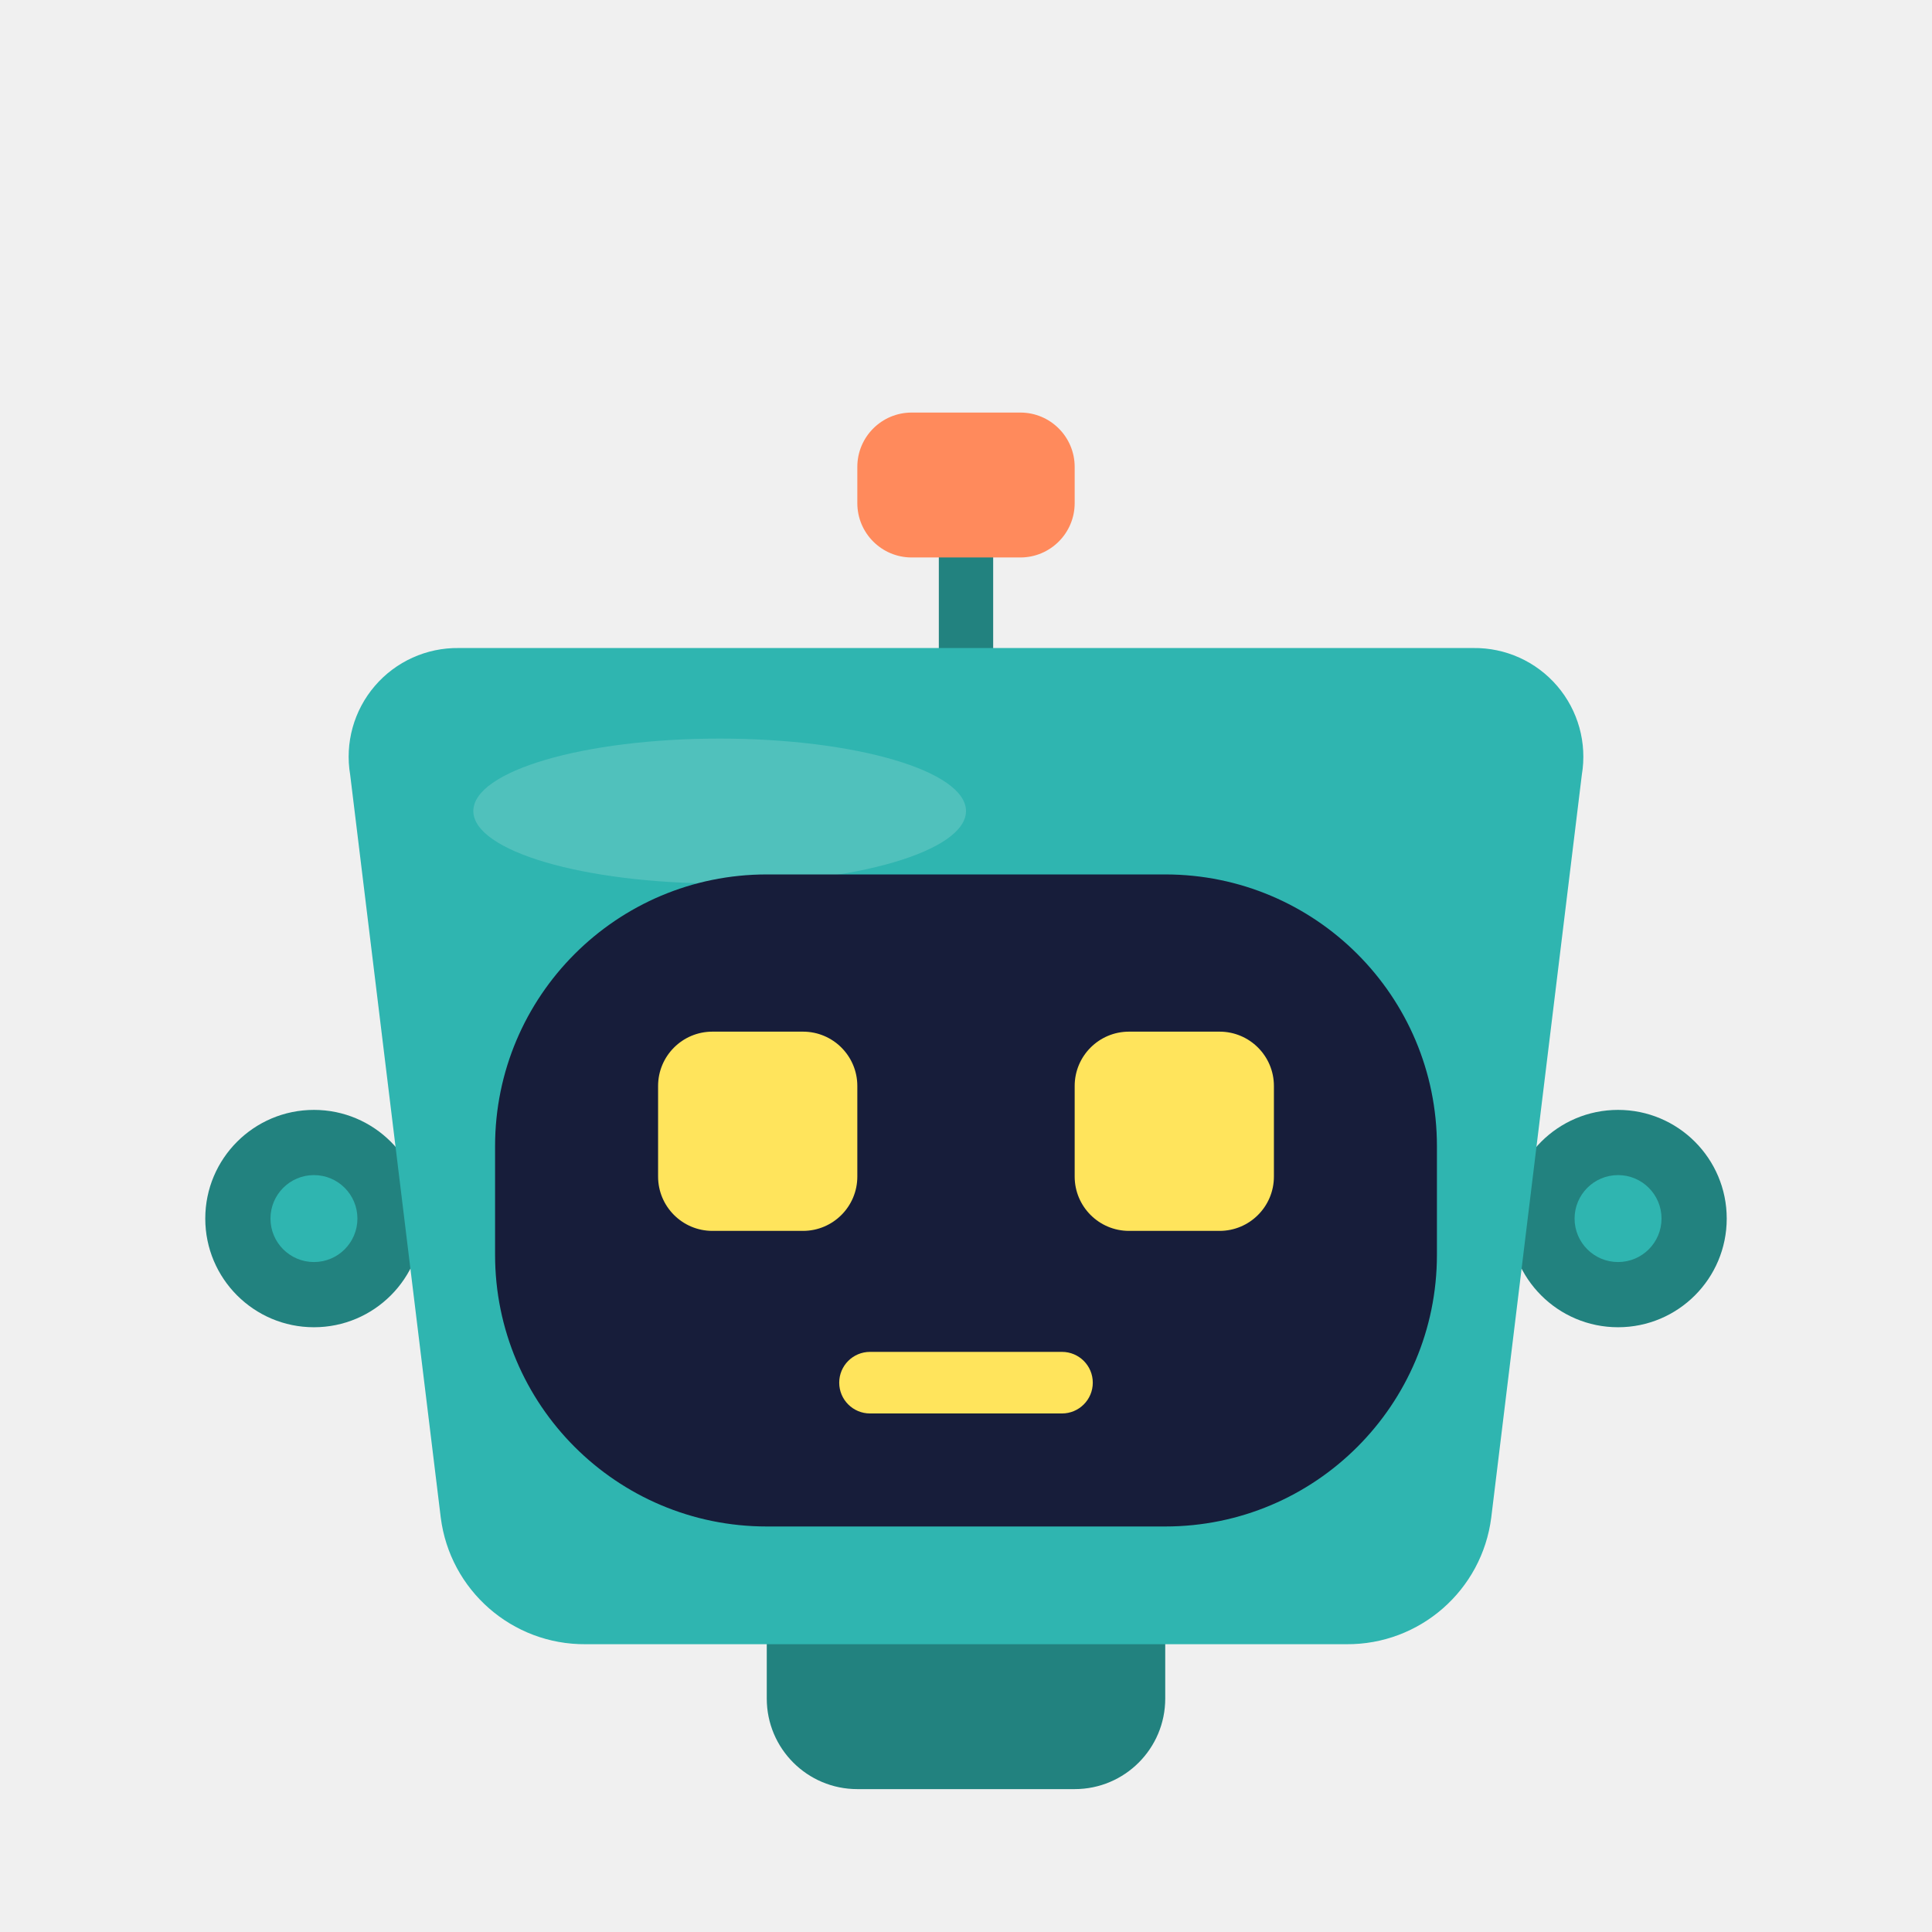
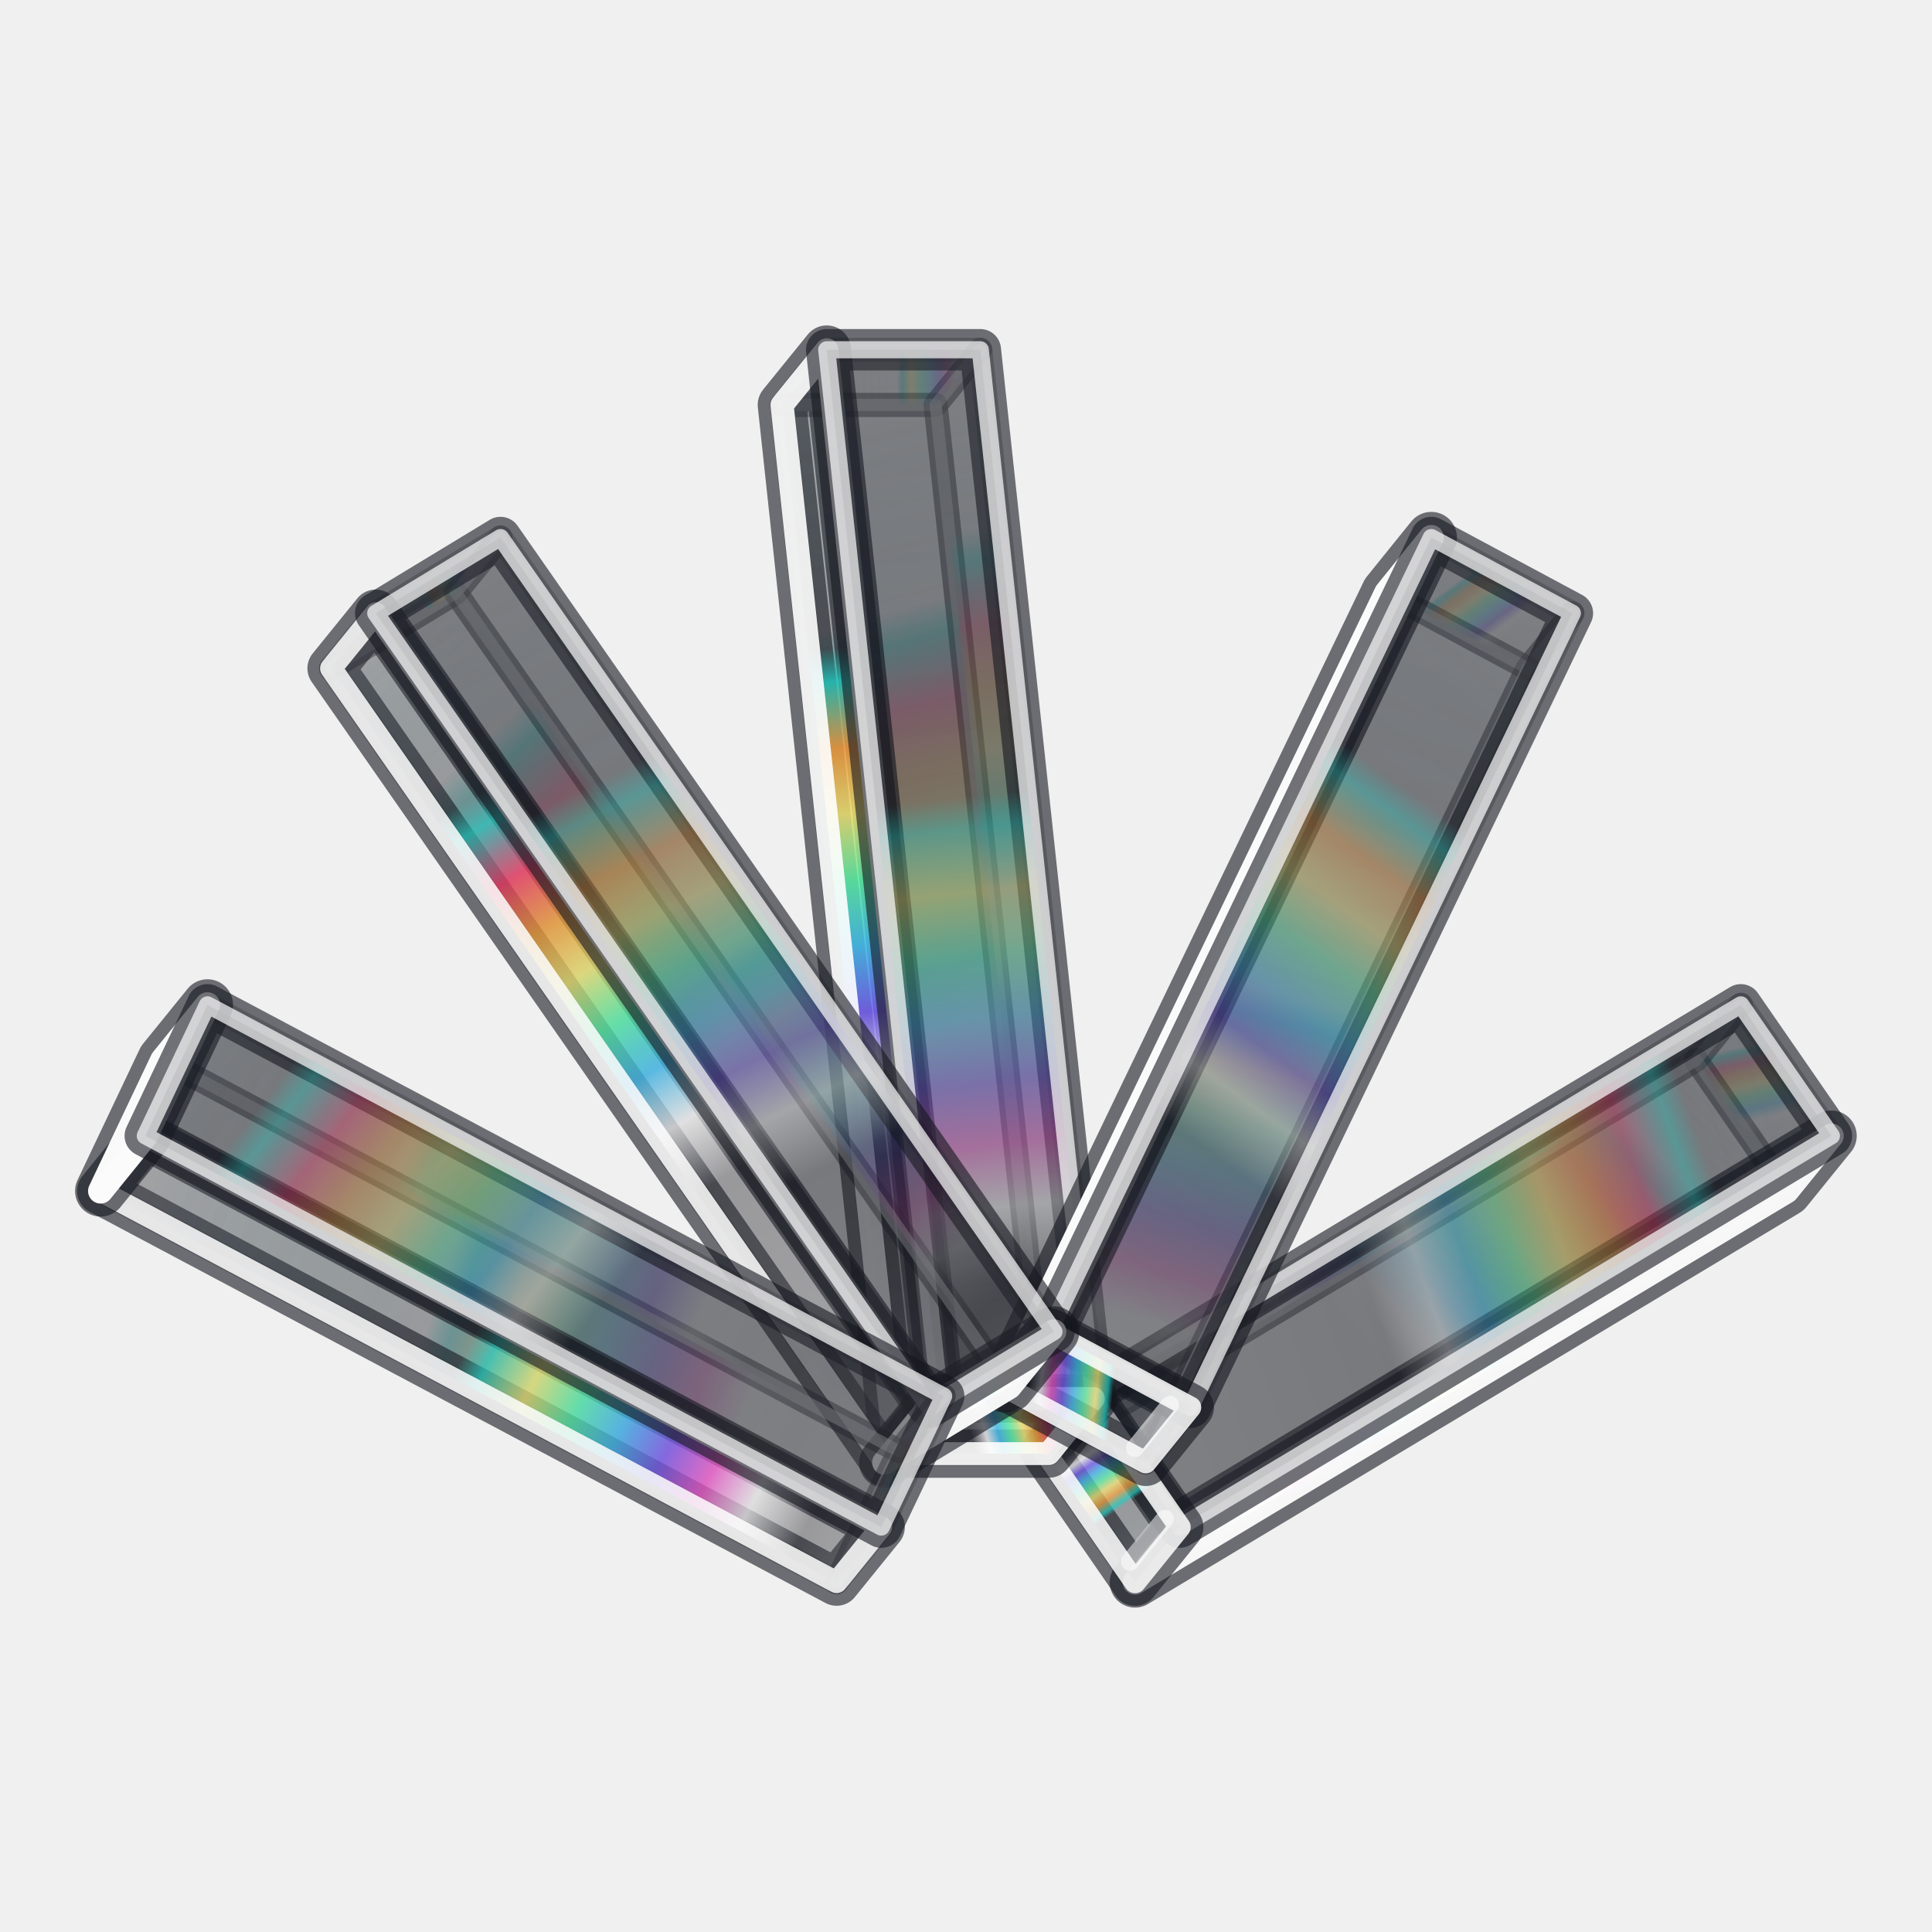
<svg xmlns="http://www.w3.org/2000/svg" viewBox="0 0 96 96" width="96" height="96" role="img">
-   <g transform="translate(48 52) scale(0.9) translate(-48 -48)">
-     <rect x="37" y="75" width="22" height="14" rx="5" fill="#22827f" />
-     <g fill="#22827f">
-       <circle cx="12" cy="57.5" r="6" />
-       <circle cx="84" cy="57.5" r="6" />
-     </g>
-     <g fill="#2fb5b0">
-       <circle cx="12" cy="57.5" r="2.4" />
-       <circle cx="84" cy="57.5" r="2.4" />
-     </g>
-     <path d="M48 27V20" stroke="#22827f" stroke-width="3" stroke-linecap="round" />
-     <rect x="42" y="13" width="12" height="8" rx="3" fill="#ff8a5c" />
-     <g fill="#2fb5b0">
-       <path d="M20 26h56a6 6 0 0 1 6 7l-5 41a8 8 0 0 1-8 7H27a8 8 0 0 1-8-7l-5-41a6 6 0 0 1 6-7Z" />
-     </g>
-     <g fill="#ffffff" opacity="0.16">
-       <ellipse cx="34.4" cy="35" rx="13.6" ry="4" />
-     </g>
-     <rect x="22.0" y="38.5" width="52" height="36" rx="15.0" fill="#171d3a" />
-     <g fill="#ffe45c">
-       <rect x="31" y="47.18" width="11" height="11" rx="3" />
-       <rect x="54" y="47.18" width="11" height="11" rx="3" />
-     </g>
-     <rect x="41" y="64.86" width="14" height="3.4" rx="1.7" fill="#ffe45c" />
-   </g>
+   <defs>
+     <radialGradient id="orb" cx="0.5" cy="0.5" r="0.5">
+       <stop offset="0.55" stop-color="#020206" />
+       <stop offset="0.78" stop-color="#1b2cff" />
+       <stop offset="0.9" stop-color="#8fe6ff" />
+       <stop offset="0.97" stop-color="#ffffff" />
+       <stop offset="1" stop-color="#ffffff" stop-opacity="0" />
+     </radialGradient>
+     <linearGradient id="s0" gradientUnits="userSpaceOnUse" x1="86.50" y1="49.93" x2="88.78" y2="59.18">
+       <stop offset="0" stop-color="#ffffff" stop-opacity="0.04" />
+       <stop offset="0.21" stop-color="#1fd1c6" stop-opacity="0" />
+       <stop offset="0.24" stop-color="#1fd1c6" stop-opacity="0.35" />
+       <stop offset="0.30" stop-color="#ff3d6e" stop-opacity="0.35" />
+       <stop offset="0.36" stop-color="#ffa53d" stop-opacity="0.35" />
+       <stop offset="0.42" stop-color="#fff27a" stop-opacity="0.35" />
+       <stop offset="0.48" stop-color="#5cffb0" stop-opacity="0.35" />
+       <stop offset="0.54" stop-color="#45c9ff" stop-opacity="0.35" />
+       <stop offset="0.60" stop-color="#ffffff" stop-opacity="0.35" />
+       <stop offset="0.67" stop-color="#ffffff" stop-opacity="0" />
+       <stop offset="1" stop-color="#ffffff" stop-opacity="0.06" />
+     </linearGradient>
+     <linearGradient id="s1" gradientUnits="userSpaceOnUse" x1="84.28" y1="52.67" x2="56.40" y2="78.62">
+       <stop offset="0" stop-color="#ffffff" stop-opacity="0.04" />
+       <stop offset="0.12" stop-color="#1fd1c6" stop-opacity="0" />
+       <stop offset="0.15" stop-color="#1fd1c6" stop-opacity="0.35" />
+       <stop offset="0.21" stop-color="#ff3d6e" stop-opacity="0.35" />
+       <stop offset="0.27" stop-color="#ffa53d" stop-opacity="0.35" />
+       <stop offset="0.33" stop-color="#fff27a" stop-opacity="0.35" />
+       <stop offset="0.39" stop-color="#5cffb0" stop-opacity="0.35" />
+       <stop offset="0.45" stop-color="#45c9ff" stop-opacity="0.35" />
+       <stop offset="0.51" stop-color="#ffffff" stop-opacity="0.35" />
+       <stop offset="0.58" stop-color="#ffffff" stop-opacity="0" />
+       <stop offset="1" stop-color="#ffffff" stop-opacity="0.06" />
+     </linearGradient>
+     <linearGradient id="s2" gradientUnits="userSpaceOnUse" x1="86.50" y1="49.93" x2="51.90" y2="72.11">
+       <stop offset="0" stop-color="#ffffff" stop-opacity="0.04" />
+       <stop offset="0.27" stop-color="#1fd1c6" stop-opacity="0" />
+       <stop offset="0.30" stop-color="#1fd1c6" stop-opacity="0.35" />
+       <stop offset="0.36" stop-color="#ffa53d" stop-opacity="0.35" />
+       <stop offset="0.42" stop-color="#fff27a" stop-opacity="0.35" />
+       <stop offset="0.48" stop-color="#5cffb0" stop-opacity="0.35" />
+       <stop offset="0.54" stop-color="#45c9ff" stop-opacity="0.35" />
+       <stop offset="0.60" stop-color="#7b61ff" stop-opacity="0.35" />
+       <stop offset="0.66" stop-color="#ffffff" stop-opacity="0.35" />
+       <stop offset="0.73" stop-color="#ffffff" stop-opacity="0" />
+       <stop offset="1" stop-color="#ffffff" stop-opacity="0.06" />
+     </linearGradient>
+     <linearGradient id="s3" gradientUnits="userSpaceOnUse" x1="88.78" y1="59.18" x2="56.40" y2="78.62">
+       <stop offset="0" stop-color="#ffffff" stop-opacity="0.11" />
+       <stop offset="0.42" stop-color="#1fd1c6" stop-opacity="0" />
+       <stop offset="0.45" stop-color="#1fd1c6" stop-opacity="0.90" />
+       <stop offset="0.51" stop-color="#fff27a" stop-opacity="0.90" />
+       <stop offset="0.57" stop-color="#5cffb0" stop-opacity="0.90" />
+       <stop offset="0.63" stop-color="#45c9ff" stop-opacity="0.90" />
+       <stop offset="0.69" stop-color="#7b61ff" stop-opacity="0.90" />
+       <stop offset="0.75" stop-color="#ff5ad8" stop-opacity="0.90" />
+       <stop offset="0.81" stop-color="#ffffff" stop-opacity="0.90" />
+       <stop offset="0.88" stop-color="#ffffff" stop-opacity="0" />
+       <stop offset="1" stop-color="#ffffff" stop-opacity="0.16" />
+     </linearGradient>
+     <linearGradient id="s4" gradientUnits="userSpaceOnUse" x1="91.00" y1="56.44" x2="54.12" y2="69.37">
+       <stop offset="0" stop-color="#ffffff" stop-opacity="0.04" />
+       <stop offset="0.16" stop-color="#1fd1c6" stop-opacity="0" />
+       <stop offset="0.19" stop-color="#1fd1c6" stop-opacity="0.33" />
+       <stop offset="0.25" stop-color="#ff3d6e" stop-opacity="0.33" />
+       <stop offset="0.31" stop-color="#ffa53d" stop-opacity="0.33" />
+       <stop offset="0.37" stop-color="#fff27a" stop-opacity="0.33" />
+       <stop offset="0.43" stop-color="#5cffb0" stop-opacity="0.33" />
+       <stop offset="0.49" stop-color="#45c9ff" stop-opacity="0.33" />
+       <stop offset="0.55" stop-color="#ffffff" stop-opacity="0.33" />
+       <stop offset="0.62" stop-color="#ffffff" stop-opacity="0" />
+       <stop offset="1" stop-color="#ffffff" stop-opacity="0.06" />
+     </linearGradient>
+     <linearGradient id="s5" gradientUnits="userSpaceOnUse" x1="58.62" y1="75.88" x2="54.12" y2="69.37">
+       <stop offset="0" stop-color="#ffffff" stop-opacity="0.08" />
+       <stop offset="0.31" stop-color="#1fd1c6" stop-opacity="0" />
+       <stop offset="0.34" stop-color="#1fd1c6" stop-opacity="0.69" />
+       <stop offset="0.40" stop-color="#ffa53d" stop-opacity="0.69" />
+       <stop offset="0.46" stop-color="#fff27a" stop-opacity="0.69" />
+       <stop offset="0.52" stop-color="#5cffb0" stop-opacity="0.69" />
+       <stop offset="0.58" stop-color="#45c9ff" stop-opacity="0.69" />
+       <stop offset="0.64" stop-color="#7b61ff" stop-opacity="0.69" />
+       <stop offset="0.70" stop-color="#ffffff" stop-opacity="0.69" />
+       <stop offset="0.77" stop-color="#ffffff" stop-opacity="0" />
+       <stop offset="1" stop-color="#ffffff" stop-opacity="0.12" />
+     </linearGradient>
+     <linearGradient id="s6" gradientUnits="userSpaceOnUse" x1="41.08" y1="17.38" x2="48.71" y2="17.38">
+       <stop offset="0" stop-color="#ffffff" stop-opacity="0.04" />
+       <stop offset="0.46" stop-color="#1fd1c6" stop-opacity="0" />
+       <stop offset="0.49" stop-color="#1fd1c6" stop-opacity="0.35" />
+       <stop offset="0.55" stop-color="#fff27a" stop-opacity="0.35" />
+       <stop offset="0.61" stop-color="#5cffb0" stop-opacity="0.35" />
+       <stop offset="0.67" stop-color="#45c9ff" stop-opacity="0.35" />
+       <stop offset="0.73" stop-color="#7b61ff" stop-opacity="0.35" />
+       <stop offset="0.79" stop-color="#ff5ad8" stop-opacity="0.35" />
+       <stop offset="0.85" stop-color="#ffffff" stop-opacity="0.35" />
+       <stop offset="0.92" stop-color="#ffffff" stop-opacity="0" />
+       <stop offset="1" stop-color="#ffffff" stop-opacity="0.06" />
+     </linearGradient>
+     <linearGradient id="s7" gradientUnits="userSpaceOnUse" x1="38.86" y1="20.12" x2="52.11" y2="72.23">
+       <stop offset="0" stop-color="#ffffff" stop-opacity="0.04" />
+       <stop offset="0.21" stop-color="#1fd1c6" stop-opacity="0" />
+       <stop offset="0.24" stop-color="#1fd1c6" stop-opacity="0.35" />
+       <stop offset="0.30" stop-color="#ff3d6e" stop-opacity="0.35" />
+       <stop offset="0.36" stop-color="#ffa53d" stop-opacity="0.35" />
+       <stop offset="0.42" stop-color="#fff27a" stop-opacity="0.35" />
+       <stop offset="0.48" stop-color="#5cffb0" stop-opacity="0.35" />
+       <stop offset="0.54" stop-color="#45c9ff" stop-opacity="0.35" />
+       <stop offset="0.60" stop-color="#ffffff" stop-opacity="0.35" />
+       <stop offset="0.67" stop-color="#ffffff" stop-opacity="0" />
+       <stop offset="1" stop-color="#ffffff" stop-opacity="0.06" />
+     </linearGradient>
+     <linearGradient id="s8" gradientUnits="userSpaceOnUse" x1="46.49" y1="20.12" x2="52.11" y2="72.23">
+       <stop offset="0" stop-color="#ffffff" stop-opacity="0.04" />
+       <stop offset="0.12" stop-color="#1fd1c6" stop-opacity="0" />
+       <stop offset="0.15" stop-color="#1fd1c6" stop-opacity="0.35" />
+       <stop offset="0.21" stop-color="#ff3d6e" stop-opacity="0.35" />
+       <stop offset="0.27" stop-color="#ffa53d" stop-opacity="0.35" />
+       <stop offset="0.33" stop-color="#fff27a" stop-opacity="0.35" />
+       <stop offset="0.39" stop-color="#5cffb0" stop-opacity="0.35" />
+       <stop offset="0.45" stop-color="#45c9ff" stop-opacity="0.35" />
+       <stop offset="0.51" stop-color="#ffffff" stop-opacity="0.35" />
+       <stop offset="0.58" stop-color="#ffffff" stop-opacity="0" />
+       <stop offset="1" stop-color="#ffffff" stop-opacity="0.06" />
+     </linearGradient>
+     <linearGradient id="s9" gradientUnits="userSpaceOnUse" x1="41.08" y1="17.38" x2="44.48" y2="72.23">
+       <stop offset="0" stop-color="#ffffff" stop-opacity="0.09" />
+       <stop offset="0.27" stop-color="#1fd1c6" stop-opacity="0" />
+       <stop offset="0.30" stop-color="#1fd1c6" stop-opacity="0.78" />
+       <stop offset="0.36" stop-color="#ffa53d" stop-opacity="0.78" />
+       <stop offset="0.42" stop-color="#fff27a" stop-opacity="0.78" />
+       <stop offset="0.48" stop-color="#5cffb0" stop-opacity="0.78" />
+       <stop offset="0.54" stop-color="#45c9ff" stop-opacity="0.78" />
+       <stop offset="0.60" stop-color="#7b61ff" stop-opacity="0.78" />
+       <stop offset="0.66" stop-color="#ffffff" stop-opacity="0.78" />
+       <stop offset="0.73" stop-color="#ffffff" stop-opacity="0" />
+       <stop offset="1" stop-color="#ffffff" stop-opacity="0.14" />
+     </linearGradient>
+     <linearGradient id="s10" gradientUnits="userSpaceOnUse" x1="48.71" y1="17.38" x2="54.33" y2="69.49">
+       <stop offset="0" stop-color="#ffffff" stop-opacity="0.04" />
+       <stop offset="0.42" stop-color="#1fd1c6" stop-opacity="0" />
+       <stop offset="0.45" stop-color="#1fd1c6" stop-opacity="0.33" />
+       <stop offset="0.51" stop-color="#fff27a" stop-opacity="0.33" />
+       <stop offset="0.57" stop-color="#5cffb0" stop-opacity="0.33" />
+       <stop offset="0.63" stop-color="#45c9ff" stop-opacity="0.33" />
+       <stop offset="0.69" stop-color="#7b61ff" stop-opacity="0.33" />
+       <stop offset="0.75" stop-color="#ff5ad8" stop-opacity="0.33" />
+       <stop offset="0.81" stop-color="#ffffff" stop-opacity="0.33" />
+       <stop offset="0.88" stop-color="#ffffff" stop-opacity="0" />
+       <stop offset="1" stop-color="#ffffff" stop-opacity="0.06" />
+     </linearGradient>
+     <linearGradient id="s11" gradientUnits="userSpaceOnUse" x1="54.33" y1="69.49" x2="44.48" y2="72.23">
+       <stop offset="0" stop-color="#ffffff" stop-opacity="0.09" />
+       <stop offset="0.16" stop-color="#1fd1c6" stop-opacity="0" />
+       <stop offset="0.19" stop-color="#1fd1c6" stop-opacity="0.75" />
+       <stop offset="0.25" stop-color="#ff3d6e" stop-opacity="0.75" />
+       <stop offset="0.31" stop-color="#ffa53d" stop-opacity="0.75" />
+       <stop offset="0.37" stop-color="#fff27a" stop-opacity="0.75" />
+       <stop offset="0.43" stop-color="#5cffb0" stop-opacity="0.75" />
+       <stop offset="0.49" stop-color="#45c9ff" stop-opacity="0.75" />
+       <stop offset="0.55" stop-color="#ffffff" stop-opacity="0.75" />
+       <stop offset="0.62" stop-color="#ffffff" stop-opacity="0" />
+       <stop offset="1" stop-color="#ffffff" stop-opacity="0.14" />
+     </linearGradient>
+     <linearGradient id="s12" gradientUnits="userSpaceOnUse" x1="71.12" y1="26.71" x2="75.91" y2="33.21">
+       <stop offset="0" stop-color="#ffffff" stop-opacity="0.04" />
+       <stop offset="0.31" stop-color="#1fd1c6" stop-opacity="0" />
+       <stop offset="0.34" stop-color="#1fd1c6" stop-opacity="0.35" />
+       <stop offset="0.40" stop-color="#ffa53d" stop-opacity="0.35" />
+       <stop offset="0.46" stop-color="#fff27a" stop-opacity="0.35" />
+       <stop offset="0.52" stop-color="#5cffb0" stop-opacity="0.35" />
+       <stop offset="0.58" stop-color="#45c9ff" stop-opacity="0.35" />
+       <stop offset="0.64" stop-color="#7b61ff" stop-opacity="0.35" />
+       <stop offset="0.70" stop-color="#ffffff" stop-opacity="0.35" />
+       <stop offset="0.77" stop-color="#ffffff" stop-opacity="0" />
+       <stop offset="1" stop-color="#ffffff" stop-opacity="0.06" />
+     </linearGradient>
+     <linearGradient id="s13" gradientUnits="userSpaceOnUse" x1="68.91" y1="29.45" x2="56.93" y2="72.67">
+       <stop offset="0" stop-color="#ffffff" stop-opacity="0.04" />
+       <stop offset="0.46" stop-color="#1fd1c6" stop-opacity="0" />
+       <stop offset="0.49" stop-color="#1fd1c6" stop-opacity="0.35" />
+       <stop offset="0.55" stop-color="#fff27a" stop-opacity="0.35" />
+       <stop offset="0.61" stop-color="#5cffb0" stop-opacity="0.35" />
+       <stop offset="0.67" stop-color="#45c9ff" stop-opacity="0.35" />
+       <stop offset="0.73" stop-color="#7b61ff" stop-opacity="0.35" />
+       <stop offset="0.79" stop-color="#ff5ad8" stop-opacity="0.35" />
+       <stop offset="0.85" stop-color="#ffffff" stop-opacity="0.35" />
+       <stop offset="0.92" stop-color="#ffffff" stop-opacity="0" />
+       <stop offset="1" stop-color="#ffffff" stop-opacity="0.06" />
+     </linearGradient>
+     <linearGradient id="s14" gradientUnits="userSpaceOnUse" x1="75.91" y1="33.21" x2="56.93" y2="72.67">
+       <stop offset="0" stop-color="#ffffff" stop-opacity="0.04" />
+       <stop offset="0.21" stop-color="#1fd1c6" stop-opacity="0" />
+       <stop offset="0.24" stop-color="#1fd1c6" stop-opacity="0.35" />
+       <stop offset="0.30" stop-color="#ff3d6e" stop-opacity="0.35" />
+       <stop offset="0.36" stop-color="#ffa53d" stop-opacity="0.35" />
+       <stop offset="0.42" stop-color="#fff27a" stop-opacity="0.35" />
+       <stop offset="0.48" stop-color="#5cffb0" stop-opacity="0.35" />
+       <stop offset="0.54" stop-color="#45c9ff" stop-opacity="0.35" />
+       <stop offset="0.60" stop-color="#ffffff" stop-opacity="0.35" />
+       <stop offset="0.67" stop-color="#ffffff" stop-opacity="0" />
+       <stop offset="1" stop-color="#ffffff" stop-opacity="0.06" />
+     </linearGradient>
+     <linearGradient id="s15" gradientUnits="userSpaceOnUse" x1="71.12" y1="26.71" x2="49.92" y2="68.91">
+       <stop offset="0" stop-color="#ffffff" stop-opacity="0.11" />
+       <stop offset="0.12" stop-color="#1fd1c6" stop-opacity="0" />
+       <stop offset="0.15" stop-color="#1fd1c6" stop-opacity="0.93" />
+       <stop offset="0.21" stop-color="#ff3d6e" stop-opacity="0.93" />
+       <stop offset="0.27" stop-color="#ffa53d" stop-opacity="0.93" />
+       <stop offset="0.33" stop-color="#fff27a" stop-opacity="0.93" />
+       <stop offset="0.39" stop-color="#5cffb0" stop-opacity="0.93" />
+       <stop offset="0.45" stop-color="#45c9ff" stop-opacity="0.93" />
+       <stop offset="0.51" stop-color="#ffffff" stop-opacity="0.93" />
+       <stop offset="0.58" stop-color="#ffffff" stop-opacity="0" />
+       <stop offset="1" stop-color="#ffffff" stop-opacity="0.17" />
+     </linearGradient>
+     <linearGradient id="s16" gradientUnits="userSpaceOnUse" x1="78.13" y1="30.47" x2="52.14" y2="66.17">
+       <stop offset="0" stop-color="#ffffff" stop-opacity="0.04" />
+       <stop offset="0.27" stop-color="#1fd1c6" stop-opacity="0" />
+       <stop offset="0.30" stop-color="#1fd1c6" stop-opacity="0.33" />
+       <stop offset="0.36" stop-color="#ffa53d" stop-opacity="0.33" />
+       <stop offset="0.42" stop-color="#fff27a" stop-opacity="0.33" />
+       <stop offset="0.48" stop-color="#5cffb0" stop-opacity="0.33" />
+       <stop offset="0.54" stop-color="#45c9ff" stop-opacity="0.33" />
+       <stop offset="0.60" stop-color="#7b61ff" stop-opacity="0.33" />
+       <stop offset="0.66" stop-color="#ffffff" stop-opacity="0.33" />
+       <stop offset="0.73" stop-color="#ffffff" stop-opacity="0" />
+       <stop offset="1" stop-color="#ffffff" stop-opacity="0.06" />
+     </linearGradient>
+     <linearGradient id="s17" gradientUnits="userSpaceOnUse" x1="59.15" y1="69.93" x2="49.92" y2="68.91">
+       <stop offset="0" stop-color="#ffffff" stop-opacity="0.08" />
+       <stop offset="0.42" stop-color="#1fd1c6" stop-opacity="0" />
+       <stop offset="0.45" stop-color="#1fd1c6" stop-opacity="0.68" />
+       <stop offset="0.51" stop-color="#fff27a" stop-opacity="0.68" />
+       <stop offset="0.57" stop-color="#5cffb0" stop-opacity="0.68" />
+       <stop offset="0.63" stop-color="#45c9ff" stop-opacity="0.68" />
+       <stop offset="0.69" stop-color="#7b61ff" stop-opacity="0.68" />
+       <stop offset="0.75" stop-color="#ff5ad8" stop-opacity="0.68" />
+       <stop offset="0.81" stop-color="#ffffff" stop-opacity="0.68" />
+       <stop offset="0.88" stop-color="#ffffff" stop-opacity="0" />
+       <stop offset="1" stop-color="#ffffff" stop-opacity="0.12" />
+     </linearGradient>
+     <linearGradient id="s18" gradientUnits="userSpaceOnUse" x1="16.45" y1="33.21" x2="50.15" y2="68.91">
+       <stop offset="0" stop-color="#ffffff" stop-opacity="0.04" />
+       <stop offset="0.16" stop-color="#1fd1c6" stop-opacity="0" />
+       <stop offset="0.19" stop-color="#1fd1c6" stop-opacity="0.35" />
+       <stop offset="0.25" stop-color="#ff3d6e" stop-opacity="0.35" />
+       <stop offset="0.31" stop-color="#ffa53d" stop-opacity="0.35" />
+       <stop offset="0.37" stop-color="#fff27a" stop-opacity="0.35" />
+       <stop offset="0.43" stop-color="#5cffb0" stop-opacity="0.35" />
+       <stop offset="0.49" stop-color="#45c9ff" stop-opacity="0.35" />
+       <stop offset="0.55" stop-color="#ffffff" stop-opacity="0.35" />
+       <stop offset="0.62" stop-color="#ffffff" stop-opacity="0" />
+       <stop offset="1" stop-color="#ffffff" stop-opacity="0.06" />
+     </linearGradient>
+     <linearGradient id="s19" gradientUnits="userSpaceOnUse" x1="18.67" y1="30.47" x2="24.87" y2="26.71">
+       <stop offset="0" stop-color="#ffffff" stop-opacity="0.04" />
+       <stop offset="0.31" stop-color="#1fd1c6" stop-opacity="0" />
+       <stop offset="0.34" stop-color="#1fd1c6" stop-opacity="0.35" />
+       <stop offset="0.40" stop-color="#ffa53d" stop-opacity="0.35" />
+       <stop offset="0.46" stop-color="#fff27a" stop-opacity="0.35" />
+       <stop offset="0.52" stop-color="#5cffb0" stop-opacity="0.35" />
+       <stop offset="0.58" stop-color="#45c9ff" stop-opacity="0.35" />
+       <stop offset="0.64" stop-color="#7b61ff" stop-opacity="0.35" />
+       <stop offset="0.70" stop-color="#ffffff" stop-opacity="0.35" />
+       <stop offset="0.77" stop-color="#ffffff" stop-opacity="0" />
+       <stop offset="1" stop-color="#ffffff" stop-opacity="0.06" />
+     </linearGradient>
+     <linearGradient id="s20" gradientUnits="userSpaceOnUse" x1="22.65" y1="29.45" x2="50.15" y2="68.91">
+       <stop offset="0" stop-color="#ffffff" stop-opacity="0.04" />
+       <stop offset="0.46" stop-color="#1fd1c6" stop-opacity="0" />
+       <stop offset="0.49" stop-color="#1fd1c6" stop-opacity="0.35" />
+       <stop offset="0.55" stop-color="#fff27a" stop-opacity="0.35" />
+       <stop offset="0.61" stop-color="#5cffb0" stop-opacity="0.35" />
+       <stop offset="0.67" stop-color="#45c9ff" stop-opacity="0.35" />
+       <stop offset="0.73" stop-color="#7b61ff" stop-opacity="0.35" />
+       <stop offset="0.79" stop-color="#ff5ad8" stop-opacity="0.35" />
+       <stop offset="0.85" stop-color="#ffffff" stop-opacity="0.35" />
+       <stop offset="0.92" stop-color="#ffffff" stop-opacity="0" />
+       <stop offset="1" stop-color="#ffffff" stop-opacity="0.06" />
+     </linearGradient>
+     <linearGradient id="s21" gradientUnits="userSpaceOnUse" x1="18.67" y1="30.47" x2="43.95" y2="72.67">
+       <stop offset="0" stop-color="#ffffff" stop-opacity="0.08" />
+       <stop offset="0.21" stop-color="#1fd1c6" stop-opacity="0" />
+       <stop offset="0.24" stop-color="#1fd1c6" stop-opacity="0.69" />
+       <stop offset="0.30" stop-color="#ff3d6e" stop-opacity="0.69" />
+       <stop offset="0.36" stop-color="#ffa53d" stop-opacity="0.69" />
+       <stop offset="0.42" stop-color="#fff27a" stop-opacity="0.69" />
+       <stop offset="0.48" stop-color="#5cffb0" stop-opacity="0.69" />
+       <stop offset="0.54" stop-color="#45c9ff" stop-opacity="0.69" />
+       <stop offset="0.60" stop-color="#ffffff" stop-opacity="0.69" />
+       <stop offset="0.67" stop-color="#ffffff" stop-opacity="0" />
+       <stop offset="1" stop-color="#ffffff" stop-opacity="0.12" />
+     </linearGradient>
+     <linearGradient id="s22" gradientUnits="userSpaceOnUse" x1="52.37" y1="66.17" x2="43.95" y2="72.67">
+       <stop offset="0" stop-color="#ffffff" stop-opacity="0.11" />
+       <stop offset="0.12" stop-color="#1fd1c6" stop-opacity="0" />
+       <stop offset="0.15" stop-color="#1fd1c6" stop-opacity="0.90" />
+       <stop offset="0.21" stop-color="#ff3d6e" stop-opacity="0.90" />
+       <stop offset="0.27" stop-color="#ffa53d" stop-opacity="0.90" />
+       <stop offset="0.33" stop-color="#fff27a" stop-opacity="0.90" />
+       <stop offset="0.39" stop-color="#5cffb0" stop-opacity="0.90" />
+       <stop offset="0.45" stop-color="#45c9ff" stop-opacity="0.90" />
+       <stop offset="0.51" stop-color="#ffffff" stop-opacity="0.90" />
+       <stop offset="0.58" stop-color="#ffffff" stop-opacity="0" />
+       <stop offset="1" stop-color="#ffffff" stop-opacity="0.16" />
+     </linearGradient>
+     <linearGradient id="s23" gradientUnits="userSpaceOnUse" x1="24.87" y1="26.71" x2="46.17" y2="69.93">
+       <stop offset="0" stop-color="#ffffff" stop-opacity="0.04" />
+       <stop offset="0.27" stop-color="#1fd1c6" stop-opacity="0" />
+       <stop offset="0.30" stop-color="#1fd1c6" stop-opacity="0.33" />
+       <stop offset="0.36" stop-color="#ffa53d" stop-opacity="0.33" />
+       <stop offset="0.42" stop-color="#fff27a" stop-opacity="0.33" />
+       <stop offset="0.48" stop-color="#5cffb0" stop-opacity="0.33" />
+       <stop offset="0.54" stop-color="#45c9ff" stop-opacity="0.33" />
+       <stop offset="0.60" stop-color="#7b61ff" stop-opacity="0.33" />
+       <stop offset="0.66" stop-color="#ffffff" stop-opacity="0.33" />
+       <stop offset="0.73" stop-color="#ffffff" stop-opacity="0" />
+       <stop offset="1" stop-color="#ffffff" stop-opacity="0.06" />
+     </linearGradient>
+     <linearGradient id="s24" gradientUnits="userSpaceOnUse" x1="5.00" y1="59.18" x2="44.67" y2="72.11">
+       <stop offset="0" stop-color="#ffffff" stop-opacity="0.04" />
+       <stop offset="0.42" stop-color="#1fd1c6" stop-opacity="0" />
+       <stop offset="0.45" stop-color="#1fd1c6" stop-opacity="0.35" />
+       <stop offset="0.51" stop-color="#fff27a" stop-opacity="0.35" />
+       <stop offset="0.57" stop-color="#5cffb0" stop-opacity="0.35" />
+       <stop offset="0.63" stop-color="#45c9ff" stop-opacity="0.35" />
+       <stop offset="0.69" stop-color="#7b61ff" stop-opacity="0.35" />
+       <stop offset="0.75" stop-color="#ff5ad8" stop-opacity="0.35" />
+       <stop offset="0.81" stop-color="#ffffff" stop-opacity="0.35" />
+       <stop offset="0.88" stop-color="#ffffff" stop-opacity="0" />
+       <stop offset="1" stop-color="#ffffff" stop-opacity="0.06" />
+     </linearGradient>
+     <linearGradient id="s25" gradientUnits="userSpaceOnUse" x1="46.89" y1="69.37" x2="41.57" y2="78.62">
+       <stop offset="0" stop-color="#ffffff" stop-opacity="0.04" />
+       <stop offset="0.16" stop-color="#1fd1c6" stop-opacity="0" />
+       <stop offset="0.19" stop-color="#1fd1c6" stop-opacity="0.35" />
+       <stop offset="0.25" stop-color="#ff3d6e" stop-opacity="0.35" />
+       <stop offset="0.31" stop-color="#ffa53d" stop-opacity="0.35" />
+       <stop offset="0.37" stop-color="#fff27a" stop-opacity="0.35" />
+       <stop offset="0.43" stop-color="#5cffb0" stop-opacity="0.35" />
+       <stop offset="0.49" stop-color="#45c9ff" stop-opacity="0.35" />
+       <stop offset="0.55" stop-color="#ffffff" stop-opacity="0.35" />
+       <stop offset="0.62" stop-color="#ffffff" stop-opacity="0" />
+       <stop offset="1" stop-color="#ffffff" stop-opacity="0.06" />
+     </linearGradient>
+     <linearGradient id="s26" gradientUnits="userSpaceOnUse" x1="8.09" y1="52.67" x2="46.89" y2="69.37">
+       <stop offset="0" stop-color="#ffffff" stop-opacity="0.04" />
+       <stop offset="0.31" stop-color="#1fd1c6" stop-opacity="0" />
+       <stop offset="0.34" stop-color="#1fd1c6" stop-opacity="0.35" />
+       <stop offset="0.40" stop-color="#ffa53d" stop-opacity="0.35" />
+       <stop offset="0.46" stop-color="#fff27a" stop-opacity="0.35" />
+       <stop offset="0.52" stop-color="#5cffb0" stop-opacity="0.35" />
+       <stop offset="0.58" stop-color="#45c9ff" stop-opacity="0.35" />
+       <stop offset="0.64" stop-color="#7b61ff" stop-opacity="0.35" />
+       <stop offset="0.70" stop-color="#ffffff" stop-opacity="0.35" />
+       <stop offset="0.77" stop-color="#ffffff" stop-opacity="0" />
+       <stop offset="1" stop-color="#ffffff" stop-opacity="0.06" />
+     </linearGradient>
+     <linearGradient id="s27" gradientUnits="userSpaceOnUse" x1="7.22" y1="56.44" x2="43.79" y2="75.88">
+       <stop offset="0" stop-color="#ffffff" stop-opacity="0.08" />
+       <stop offset="0.46" stop-color="#1fd1c6" stop-opacity="0" />
+       <stop offset="0.49" stop-color="#1fd1c6" stop-opacity="0.68" />
+       <stop offset="0.55" stop-color="#fff27a" stop-opacity="0.68" />
+       <stop offset="0.61" stop-color="#5cffb0" stop-opacity="0.68" />
+       <stop offset="0.67" stop-color="#45c9ff" stop-opacity="0.68" />
+       <stop offset="0.73" stop-color="#7b61ff" stop-opacity="0.68" />
+       <stop offset="0.79" stop-color="#ff5ad8" stop-opacity="0.68" />
+       <stop offset="0.85" stop-color="#ffffff" stop-opacity="0.68" />
+       <stop offset="0.92" stop-color="#ffffff" stop-opacity="0" />
+       <stop offset="1" stop-color="#ffffff" stop-opacity="0.12" />
+     </linearGradient>
+     <linearGradient id="s28" gradientUnits="userSpaceOnUse" x1="7.22" y1="56.44" x2="10.31" y2="49.93">
+       <stop offset="0" stop-color="#ffffff" stop-opacity="0.11" />
+       <stop offset="0.21" stop-color="#1fd1c6" stop-opacity="0" />
+       <stop offset="0.24" stop-color="#1fd1c6" stop-opacity="0.93" />
+       <stop offset="0.30" stop-color="#ff3d6e" stop-opacity="0.93" />
+       <stop offset="0.36" stop-color="#ffa53d" stop-opacity="0.93" />
+       <stop offset="0.42" stop-color="#fff27a" stop-opacity="0.93" />
+       <stop offset="0.48" stop-color="#5cffb0" stop-opacity="0.93" />
+       <stop offset="0.54" stop-color="#45c9ff" stop-opacity="0.93" />
+       <stop offset="0.60" stop-color="#ffffff" stop-opacity="0.93" />
+       <stop offset="0.67" stop-color="#ffffff" stop-opacity="0" />
+       <stop offset="1" stop-color="#ffffff" stop-opacity="0.17" />
+     </linearGradient>
+     <linearGradient id="s29" gradientUnits="userSpaceOnUse" x1="10.31" y1="49.93" x2="43.79" y2="75.88">
+       <stop offset="0" stop-color="#ffffff" stop-opacity="0.04" />
+       <stop offset="0.12" stop-color="#1fd1c6" stop-opacity="0" />
+       <stop offset="0.15" stop-color="#1fd1c6" stop-opacity="0.33" />
+       <stop offset="0.21" stop-color="#ff3d6e" stop-opacity="0.33" />
+       <stop offset="0.27" stop-color="#ffa53d" stop-opacity="0.33" />
+       <stop offset="0.33" stop-color="#fff27a" stop-opacity="0.33" />
+       <stop offset="0.39" stop-color="#5cffb0" stop-opacity="0.33" />
+       <stop offset="0.45" stop-color="#45c9ff" stop-opacity="0.33" />
+       <stop offset="0.51" stop-color="#ffffff" stop-opacity="0.33" />
+       <stop offset="0.58" stop-color="#ffffff" stop-opacity="0" />
+       <stop offset="1" stop-color="#ffffff" stop-opacity="0.06" />
+     </linearGradient>
+   </defs>
+   <path d="M86.50 49.93L84.28 52.67L88.78 59.18L91.00 56.44Z" fill="none" stroke="#14161f" stroke-opacity="0.22" stroke-width="1.2" stroke-linejoin="round" />
+   <path d="M86.50 49.93L84.28 52.67L88.78 59.18L91.00 56.44Z" fill="url(#s0)" stroke="#ffffff" stroke-opacity="0.3" stroke-width="0.6" stroke-linejoin="round" />
+   <path d="M84.28 52.67L88.78 59.18L56.40 78.62L51.90 72.11Z" fill="none" stroke="#14161f" stroke-opacity="0.22" stroke-width="1.2" stroke-linejoin="round" />
+   <path d="M84.28 52.67L88.78 59.18L56.40 78.62L51.90 72.11Z" fill="url(#s1)" stroke="#ffffff" stroke-opacity="0.3" stroke-width="0.6" stroke-linejoin="round" />
+   <path d="M86.50 49.93L84.28 52.67L51.90 72.11L54.12 69.37Z" fill="none" stroke="#14161f" stroke-opacity="0.22" stroke-width="1.2" stroke-linejoin="round" />
+   <path d="M86.50 49.93L84.28 52.67L51.90 72.11L54.12 69.37Z" fill="url(#s2)" stroke="#ffffff" stroke-opacity="0.3" stroke-width="0.6" stroke-linejoin="round" />
+   <path d="M88.78 59.18L91.00 56.44L58.62 75.88L56.40 78.62Z" fill="#0b0d14" fill-opacity="0.29" />
+   <path d="M88.78 59.18L91.00 56.44L58.62 75.88L56.40 78.62Z" fill="none" stroke="#14161f" stroke-opacity="0.6" stroke-width="2.52" stroke-linejoin="round" />
+   <path d="M88.78 59.18L91.00 56.44L58.62 75.88L56.40 78.62Z" fill="url(#s3)" stroke="#ffffff" stroke-opacity="0.95" stroke-width="1.23" stroke-linejoin="round" />
+   <path d="M91.00 56.44L86.50 49.93L54.12 69.37L58.62 75.88Z" fill="#0b0d14" fill-opacity="0.52" />
+   <path d="M91.00 56.44L86.50 49.93L54.12 69.37L58.62 75.88Z" fill="none" stroke="#14161f" stroke-opacity="0.6" stroke-width="2.06" stroke-linejoin="round" />
+   <path d="M91.00 56.44L86.50 49.93L54.12 69.37L58.62 75.88Z" fill="url(#s4)" stroke="#ffffff" stroke-opacity="0.69" stroke-width="0.85" stroke-linejoin="round" />
+   <path d="M58.62 75.88L56.40 78.62L51.90 72.11L54.12 69.37Z" fill="#0b0d14" fill-opacity="0.38" />
+   <path d="M58.62 75.88L56.40 78.62L51.90 72.11L54.12 69.37Z" fill="none" stroke="#14161f" stroke-opacity="0.6" stroke-width="2.35" stroke-linejoin="round" />
+   <path d="M58.62 75.88L56.40 78.62L51.90 72.11L54.12 69.37Z" fill="url(#s5)" stroke="#ffffff" stroke-opacity="0.85" stroke-width="1.09" stroke-linejoin="round" />
+   <path d="M57.88 75.47L56.15 77.60" stroke="#ffffff" stroke-width="0.9" stroke-linecap="round" opacity="0.55" />
+   <path d="M41.08 17.38L38.86 20.12L46.49 20.12L48.71 17.38Z" fill="none" stroke="#14161f" stroke-opacity="0.22" stroke-width="1.2" stroke-linejoin="round" />
+   <path d="M41.08 17.38L38.86 20.12L46.49 20.12L48.71 17.38Z" fill="url(#s6)" stroke="#ffffff" stroke-opacity="0.3" stroke-width="0.6" stroke-linejoin="round" />
+   <path d="M38.86 20.12L46.49 20.12L52.11 72.23L44.48 72.23Z" fill="none" stroke="#14161f" stroke-opacity="0.22" stroke-width="1.2" stroke-linejoin="round" />
+   <path d="M38.86 20.12L46.49 20.12L52.11 72.23L44.48 72.23Z" fill="url(#s7)" stroke="#ffffff" stroke-opacity="0.3" stroke-width="0.6" stroke-linejoin="round" />
+   <path d="M46.49 20.12L48.71 17.38L54.33 69.49L52.11 72.23Z" fill="none" stroke="#14161f" stroke-opacity="0.22" stroke-width="1.2" stroke-linejoin="round" />
+   <path d="M46.49 20.12L48.71 17.38L54.33 69.49L52.11 72.23Z" fill="url(#s8)" stroke="#ffffff" stroke-opacity="0.3" stroke-width="0.6" stroke-linejoin="round" />
+   <path d="M41.08 17.38L38.86 20.12L44.48 72.23L46.70 69.49Z" fill="#0b0d14" fill-opacity="0.34" />
+   <path d="M41.08 17.38L38.86 20.12L44.48 72.23L46.70 69.49Z" fill="none" stroke="#14161f" stroke-opacity="0.6" stroke-width="2.42" stroke-linejoin="round" />
+   <path d="M41.08 17.38L38.86 20.12L44.48 72.23L46.70 69.49Z" fill="url(#s9)" stroke="#ffffff" stroke-opacity="0.90" stroke-width="1.15" stroke-linejoin="round" />
+   <path d="M48.71 17.38L41.08 17.38L46.70 69.49L54.33 69.49Z" fill="#0b0d14" fill-opacity="0.52" />
+   <path d="M48.71 17.38L41.08 17.38L46.70 69.49L54.33 69.49Z" fill="none" stroke="#14161f" stroke-opacity="0.6" stroke-width="2.06" stroke-linejoin="round" />
+   <path d="M48.71 17.38L41.08 17.38L46.70 69.49L54.33 69.49Z" fill="url(#s10)" stroke="#ffffff" stroke-opacity="0.69" stroke-width="0.85" stroke-linejoin="round" />
+   <path d="M54.33 69.49L52.11 72.23L44.48 72.23L46.70 69.49Z" fill="#0b0d14" fill-opacity="0.35" />
+   <path d="M54.33 69.49L52.11 72.23L44.48 72.23L46.70 69.49Z" fill="none" stroke="#14161f" stroke-opacity="0.6" stroke-width="2.40" stroke-linejoin="round" />
+   <path d="M54.33 69.49L52.11 72.23L44.48 72.23L46.70 69.49Z" fill="url(#s11)" stroke="#ffffff" stroke-opacity="0.89" stroke-width="1.14" stroke-linejoin="round" />
+   <path d="M71.12 26.71L68.91 29.45L75.91 33.21L78.13 30.47Z" fill="none" stroke="#14161f" stroke-opacity="0.22" stroke-width="1.2" stroke-linejoin="round" />
+   <path d="M71.12 26.71L68.91 29.45L75.91 33.21L78.13 30.47Z" fill="url(#s12)" stroke="#ffffff" stroke-opacity="0.3" stroke-width="0.6" stroke-linejoin="round" />
+   <path d="M68.91 29.45L75.91 33.21L56.93 72.67L49.92 68.91Z" fill="none" stroke="#14161f" stroke-opacity="0.22" stroke-width="1.2" stroke-linejoin="round" />
+   <path d="M68.91 29.45L75.91 33.21L56.93 72.67L49.92 68.91Z" fill="url(#s13)" stroke="#ffffff" stroke-opacity="0.3" stroke-width="0.6" stroke-linejoin="round" />
+   <path d="M75.91 33.21L78.13 30.47L59.15 69.93L56.93 72.67Z" fill="none" stroke="#14161f" stroke-opacity="0.22" stroke-width="1.2" stroke-linejoin="round" />
+   <path d="M75.91 33.21L78.13 30.47L59.15 69.93L56.93 72.67Z" fill="url(#s14)" stroke="#ffffff" stroke-opacity="0.3" stroke-width="0.6" stroke-linejoin="round" />
+   <path d="M71.12 26.71L68.91 29.45L49.92 68.91L52.14 66.17Z" fill="#0b0d14" fill-opacity="0.28" />
+   <path d="M71.12 26.71L68.91 29.45L49.92 68.91L52.14 66.17Z" fill="none" stroke="#14161f" stroke-opacity="0.6" stroke-width="2.55" stroke-linejoin="round" />
+   <path d="M71.12 26.71L68.91 29.45L49.92 68.91L52.14 66.17Z" fill="url(#s15)" stroke="#ffffff" stroke-opacity="0.97" stroke-width="1.25" stroke-linejoin="round" />
+   <path d="M78.13 30.47L71.12 26.71L52.14 66.17L59.15 69.93Z" fill="#0b0d14" fill-opacity="0.52" />
+   <path d="M78.13 30.47L71.12 26.71L52.14 66.17L59.15 69.93Z" fill="none" stroke="#14161f" stroke-opacity="0.6" stroke-width="2.06" stroke-linejoin="round" />
+   <path d="M78.13 30.47L71.12 26.71L52.14 66.17L59.15 69.93Z" fill="url(#s16)" stroke="#ffffff" stroke-opacity="0.69" stroke-width="0.85" stroke-linejoin="round" />
+   <path d="M59.15 69.93L56.93 72.67L49.92 68.91L52.14 66.17Z" fill="#0b0d14" fill-opacity="0.38" />
+   <path d="M59.15 69.93L56.93 72.67L49.92 68.91L52.14 66.17Z" fill="none" stroke="#14161f" stroke-opacity="0.6" stroke-width="2.34" stroke-linejoin="round" />
+   <path d="M59.15 69.93L56.93 72.67L49.92 68.91L52.14 66.17Z" fill="url(#s17)" stroke="#ffffff" stroke-opacity="0.85" stroke-width="1.08" stroke-linejoin="round" />
+   <path d="M58.13 69.81L56.40 71.95" stroke="#ffffff" stroke-width="0.9" stroke-linecap="round" opacity="0.55" />
+   <path d="M16.45 33.21L22.65 29.45L50.15 68.91L43.95 72.67Z" fill="none" stroke="#14161f" stroke-opacity="0.22" stroke-width="1.2" stroke-linejoin="round" />
+   <path d="M16.45 33.21L22.65 29.45L50.15 68.91L43.95 72.67Z" fill="url(#s18)" stroke="#ffffff" stroke-opacity="0.3" stroke-width="0.6" stroke-linejoin="round" />
+   <path d="M18.67 30.47L16.45 33.21L22.65 29.45L24.87 26.71Z" fill="none" stroke="#14161f" stroke-opacity="0.22" stroke-width="1.2" stroke-linejoin="round" />
+   <path d="M18.67 30.47L16.45 33.21L22.65 29.45L24.87 26.71Z" fill="url(#s19)" stroke="#ffffff" stroke-opacity="0.3" stroke-width="0.6" stroke-linejoin="round" />
+   <path d="M22.65 29.45L24.87 26.71L52.37 66.17L50.15 68.91Z" fill="none" stroke="#14161f" stroke-opacity="0.22" stroke-width="1.2" stroke-linejoin="round" />
+   <path d="M22.65 29.45L24.87 26.71L52.37 66.17L50.15 68.91Z" fill="url(#s20)" stroke="#ffffff" stroke-opacity="0.3" stroke-width="0.6" stroke-linejoin="round" />
+   <path d="M18.67 30.47L16.45 33.21L43.95 72.67L46.17 69.93Z" fill="#0b0d14" fill-opacity="0.38" />
+   <path d="M18.67 30.47L16.45 33.21L43.95 72.67L46.17 69.93Z" fill="none" stroke="#14161f" stroke-opacity="0.6" stroke-width="2.35" stroke-linejoin="round" />
+   <path d="M18.67 30.47L16.45 33.21L43.95 72.67L46.17 69.93Z" fill="url(#s21)" stroke="#ffffff" stroke-opacity="0.85" stroke-width="1.09" stroke-linejoin="round" />
+   <path d="M52.37 66.17L50.15 68.91L43.95 72.67L46.17 69.93Z" fill="#0b0d14" fill-opacity="0.29" />
+   <path d="M52.37 66.17L50.15 68.91L43.95 72.67L46.17 69.93Z" fill="none" stroke="#14161f" stroke-opacity="0.6" stroke-width="2.52" stroke-linejoin="round" />
+   <path d="M52.37 66.17L50.15 68.91L43.95 72.67L46.17 69.93Z" fill="url(#s22)" stroke="#ffffff" stroke-opacity="0.95" stroke-width="1.23" stroke-linejoin="round" />
+   <path d="M24.87 26.71L18.67 30.47L46.17 69.93L52.37 66.17Z" fill="#0b0d14" fill-opacity="0.52" />
+   <path d="M24.87 26.71L18.67 30.47L46.17 69.93L52.37 66.17Z" fill="none" stroke="#14161f" stroke-opacity="0.6" stroke-width="2.06" stroke-linejoin="round" />
+   <path d="M24.87 26.71L18.67 30.47L46.17 69.93L52.37 66.17Z" fill="url(#s23)" stroke="#ffffff" stroke-opacity="0.69" stroke-width="0.85" stroke-linejoin="round" />
+   <path d="M5.00 59.18L8.09 52.67L44.67 72.11L41.57 78.62Z" fill="none" stroke="#14161f" stroke-opacity="0.22" stroke-width="1.2" stroke-linejoin="round" />
+   <path d="M5.00 59.18L8.09 52.67L44.67 72.11L41.57 78.62Z" fill="url(#s24)" stroke="#ffffff" stroke-opacity="0.3" stroke-width="0.6" stroke-linejoin="round" />
+   <path d="M46.89 69.37L44.67 72.11L41.57 78.62L43.79 75.88Z" fill="none" stroke="#14161f" stroke-opacity="0.22" stroke-width="1.2" stroke-linejoin="round" />
+   <path d="M46.89 69.37L44.67 72.11L41.57 78.62L43.79 75.88Z" fill="url(#s25)" stroke="#ffffff" stroke-opacity="0.3" stroke-width="0.6" stroke-linejoin="round" />
+   <path d="M8.09 52.67L10.31 49.93L46.89 69.37L44.67 72.11Z" fill="none" stroke="#14161f" stroke-opacity="0.22" stroke-width="1.2" stroke-linejoin="round" />
+   <path d="M8.09 52.67L10.31 49.93L46.89 69.37L44.67 72.11Z" fill="url(#s26)" stroke="#ffffff" stroke-opacity="0.3" stroke-width="0.6" stroke-linejoin="round" />
+   <path d="M7.22 56.44L5.00 59.18L41.57 78.62L43.79 75.88Z" fill="#0b0d14" fill-opacity="0.38" />
+   <path d="M7.22 56.44L5.00 59.18L41.57 78.62L43.79 75.88Z" fill="none" stroke="#14161f" stroke-opacity="0.6" stroke-width="2.34" stroke-linejoin="round" />
+   <path d="M7.22 56.44L5.00 59.18L41.57 78.62L43.79 75.88Z" fill="url(#s27)" stroke="#ffffff" stroke-opacity="0.85" stroke-width="1.08" stroke-linejoin="round" />
+   <path d="M7.22 56.44L5.00 59.18L8.09 52.67L10.31 49.93Z" fill="#0b0d14" fill-opacity="0.28" />
+   <path d="M7.22 56.44L5.00 59.18L8.09 52.67L10.31 49.93Z" fill="none" stroke="#14161f" stroke-opacity="0.6" stroke-width="2.54" stroke-linejoin="round" />
+   <path d="M7.22 56.44L5.00 59.18L8.09 52.67L10.31 49.93Z" fill="url(#s28)" stroke="#ffffff" stroke-opacity="0.97" stroke-width="1.25" stroke-linejoin="round" />
+   <path d="M10.31 49.93L7.22 56.44L43.79 75.88L46.89 69.37Z" fill="#0b0d14" fill-opacity="0.52" />
+   <path d="M10.31 49.93L7.22 56.44L43.79 75.88L46.89 69.37Z" fill="none" stroke="#14161f" stroke-opacity="0.6" stroke-width="2.06" stroke-linejoin="round" />
+   <path d="M10.31 49.93L7.22 56.44L43.79 75.88L46.89 69.37Z" fill="url(#s29)" stroke="#ffffff" stroke-opacity="0.69" stroke-width="0.85" stroke-linejoin="round" />
</svg>
